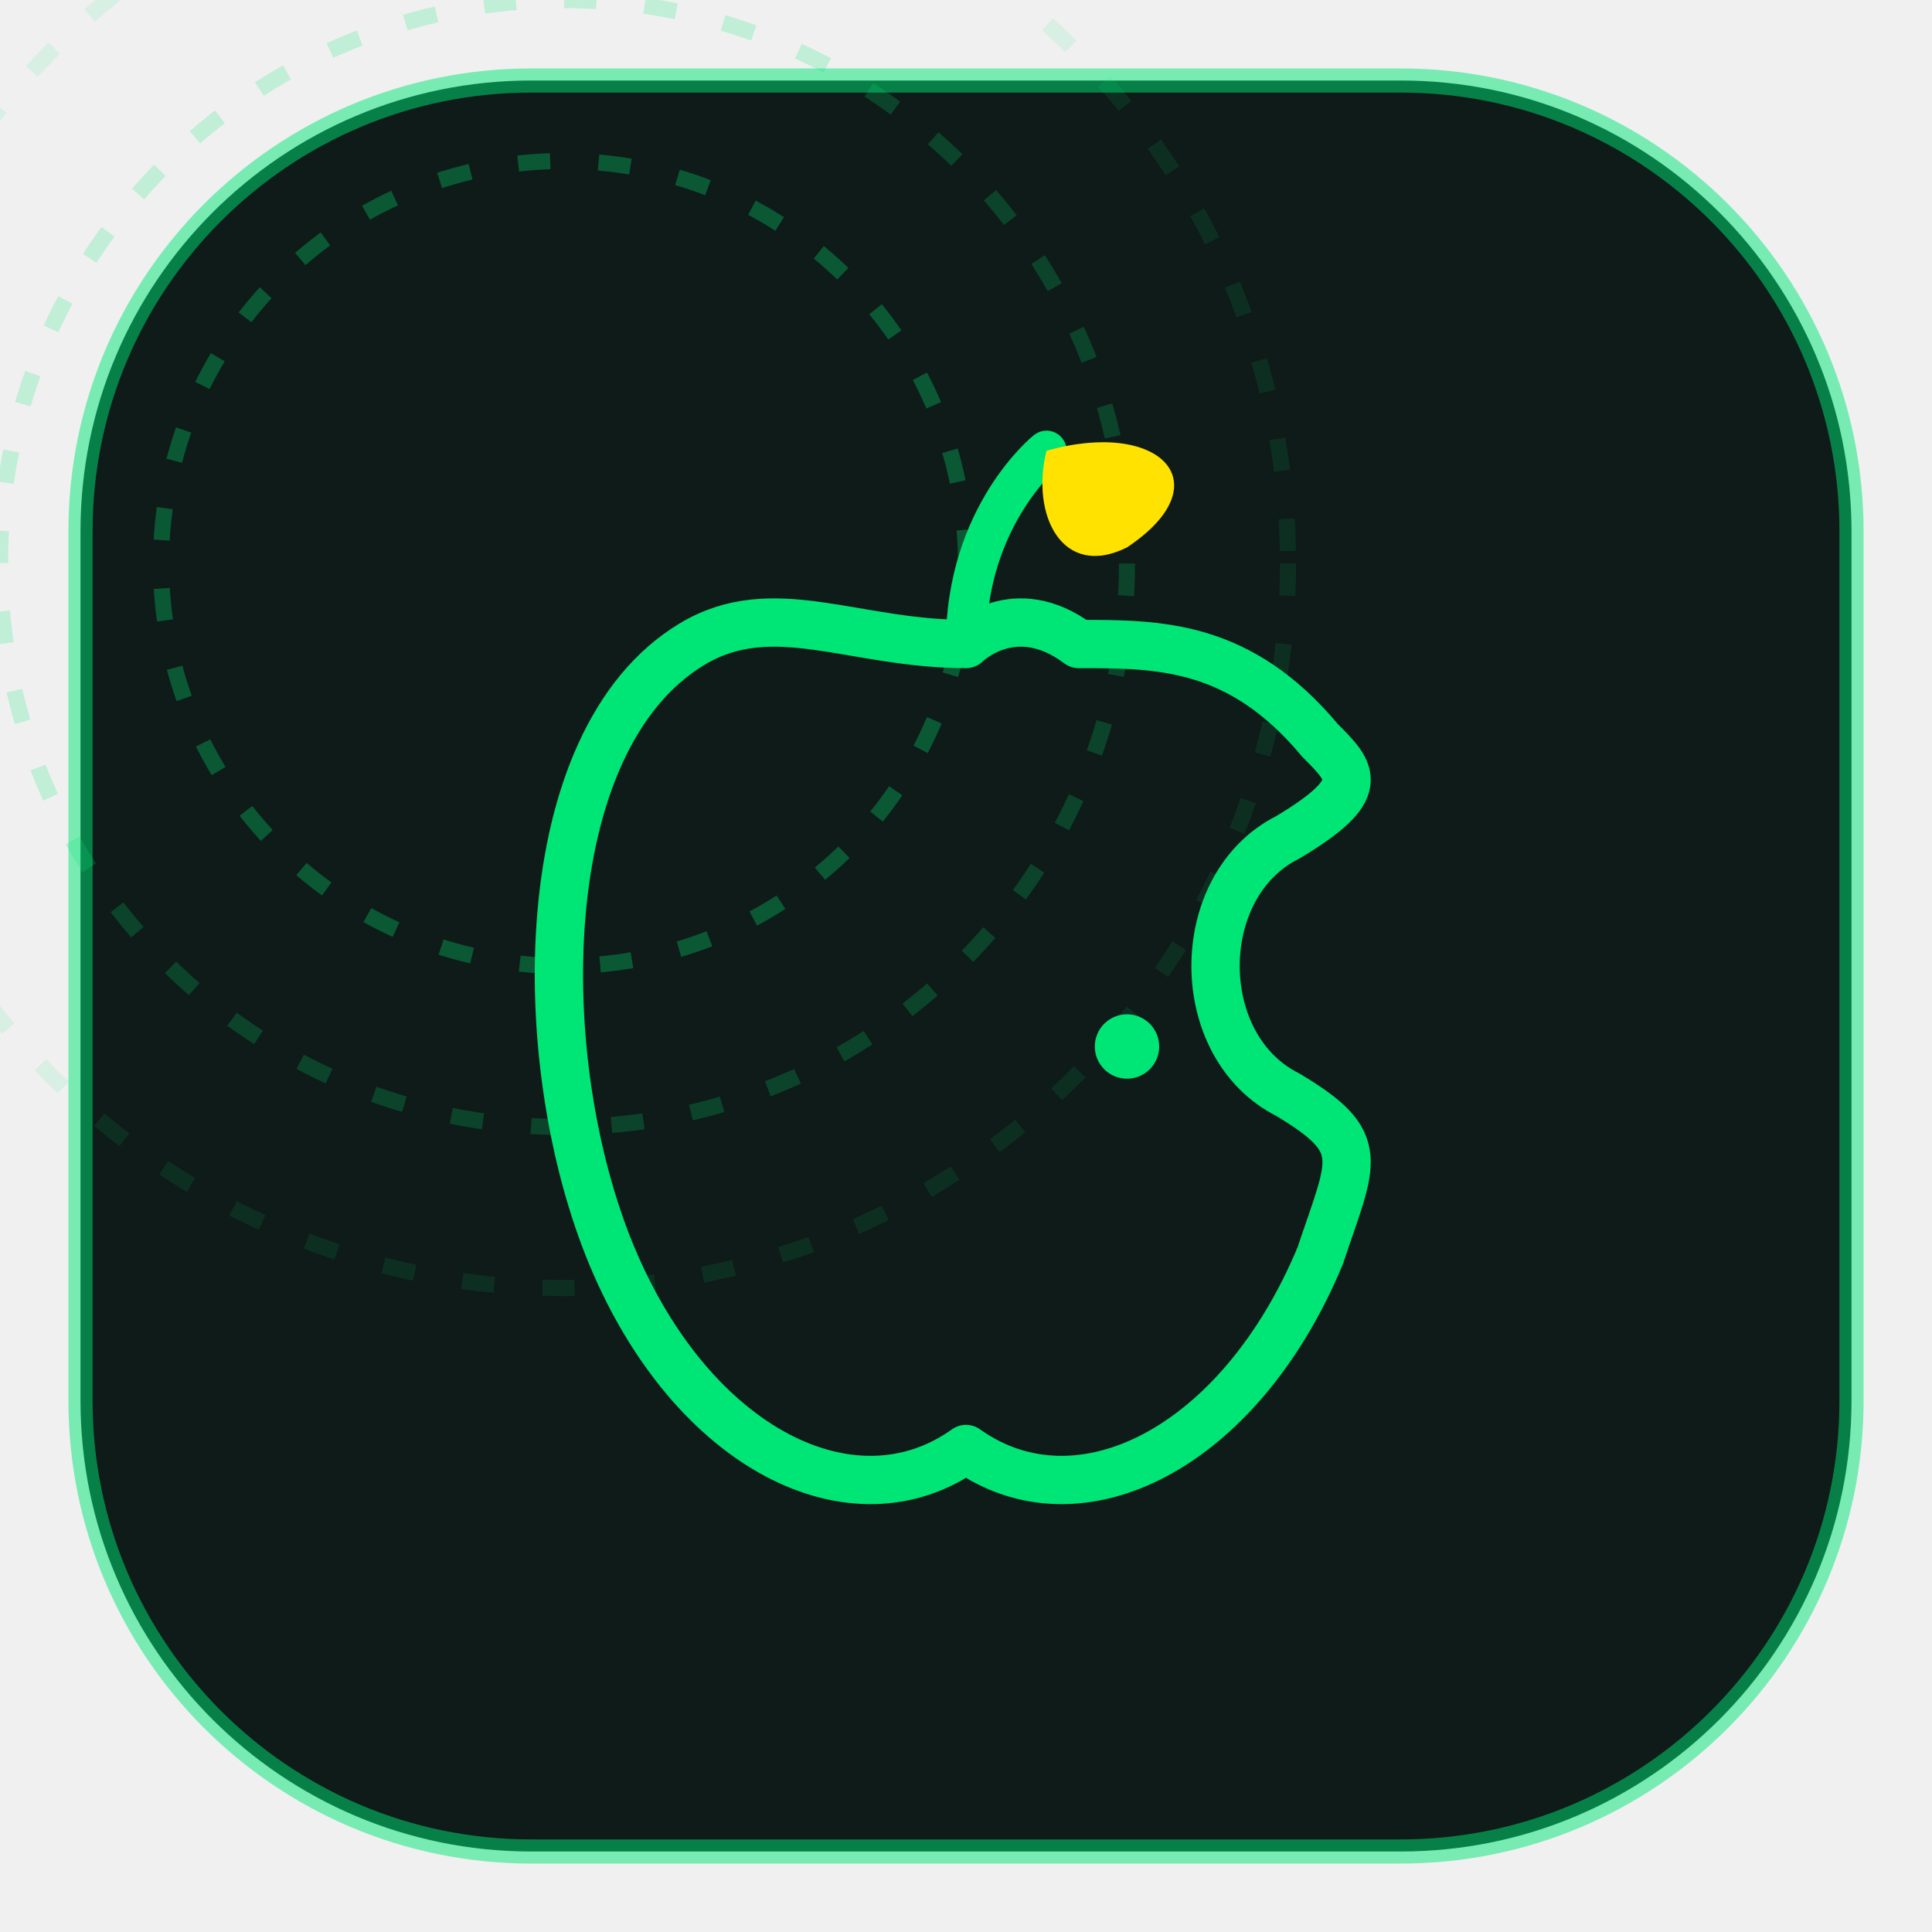
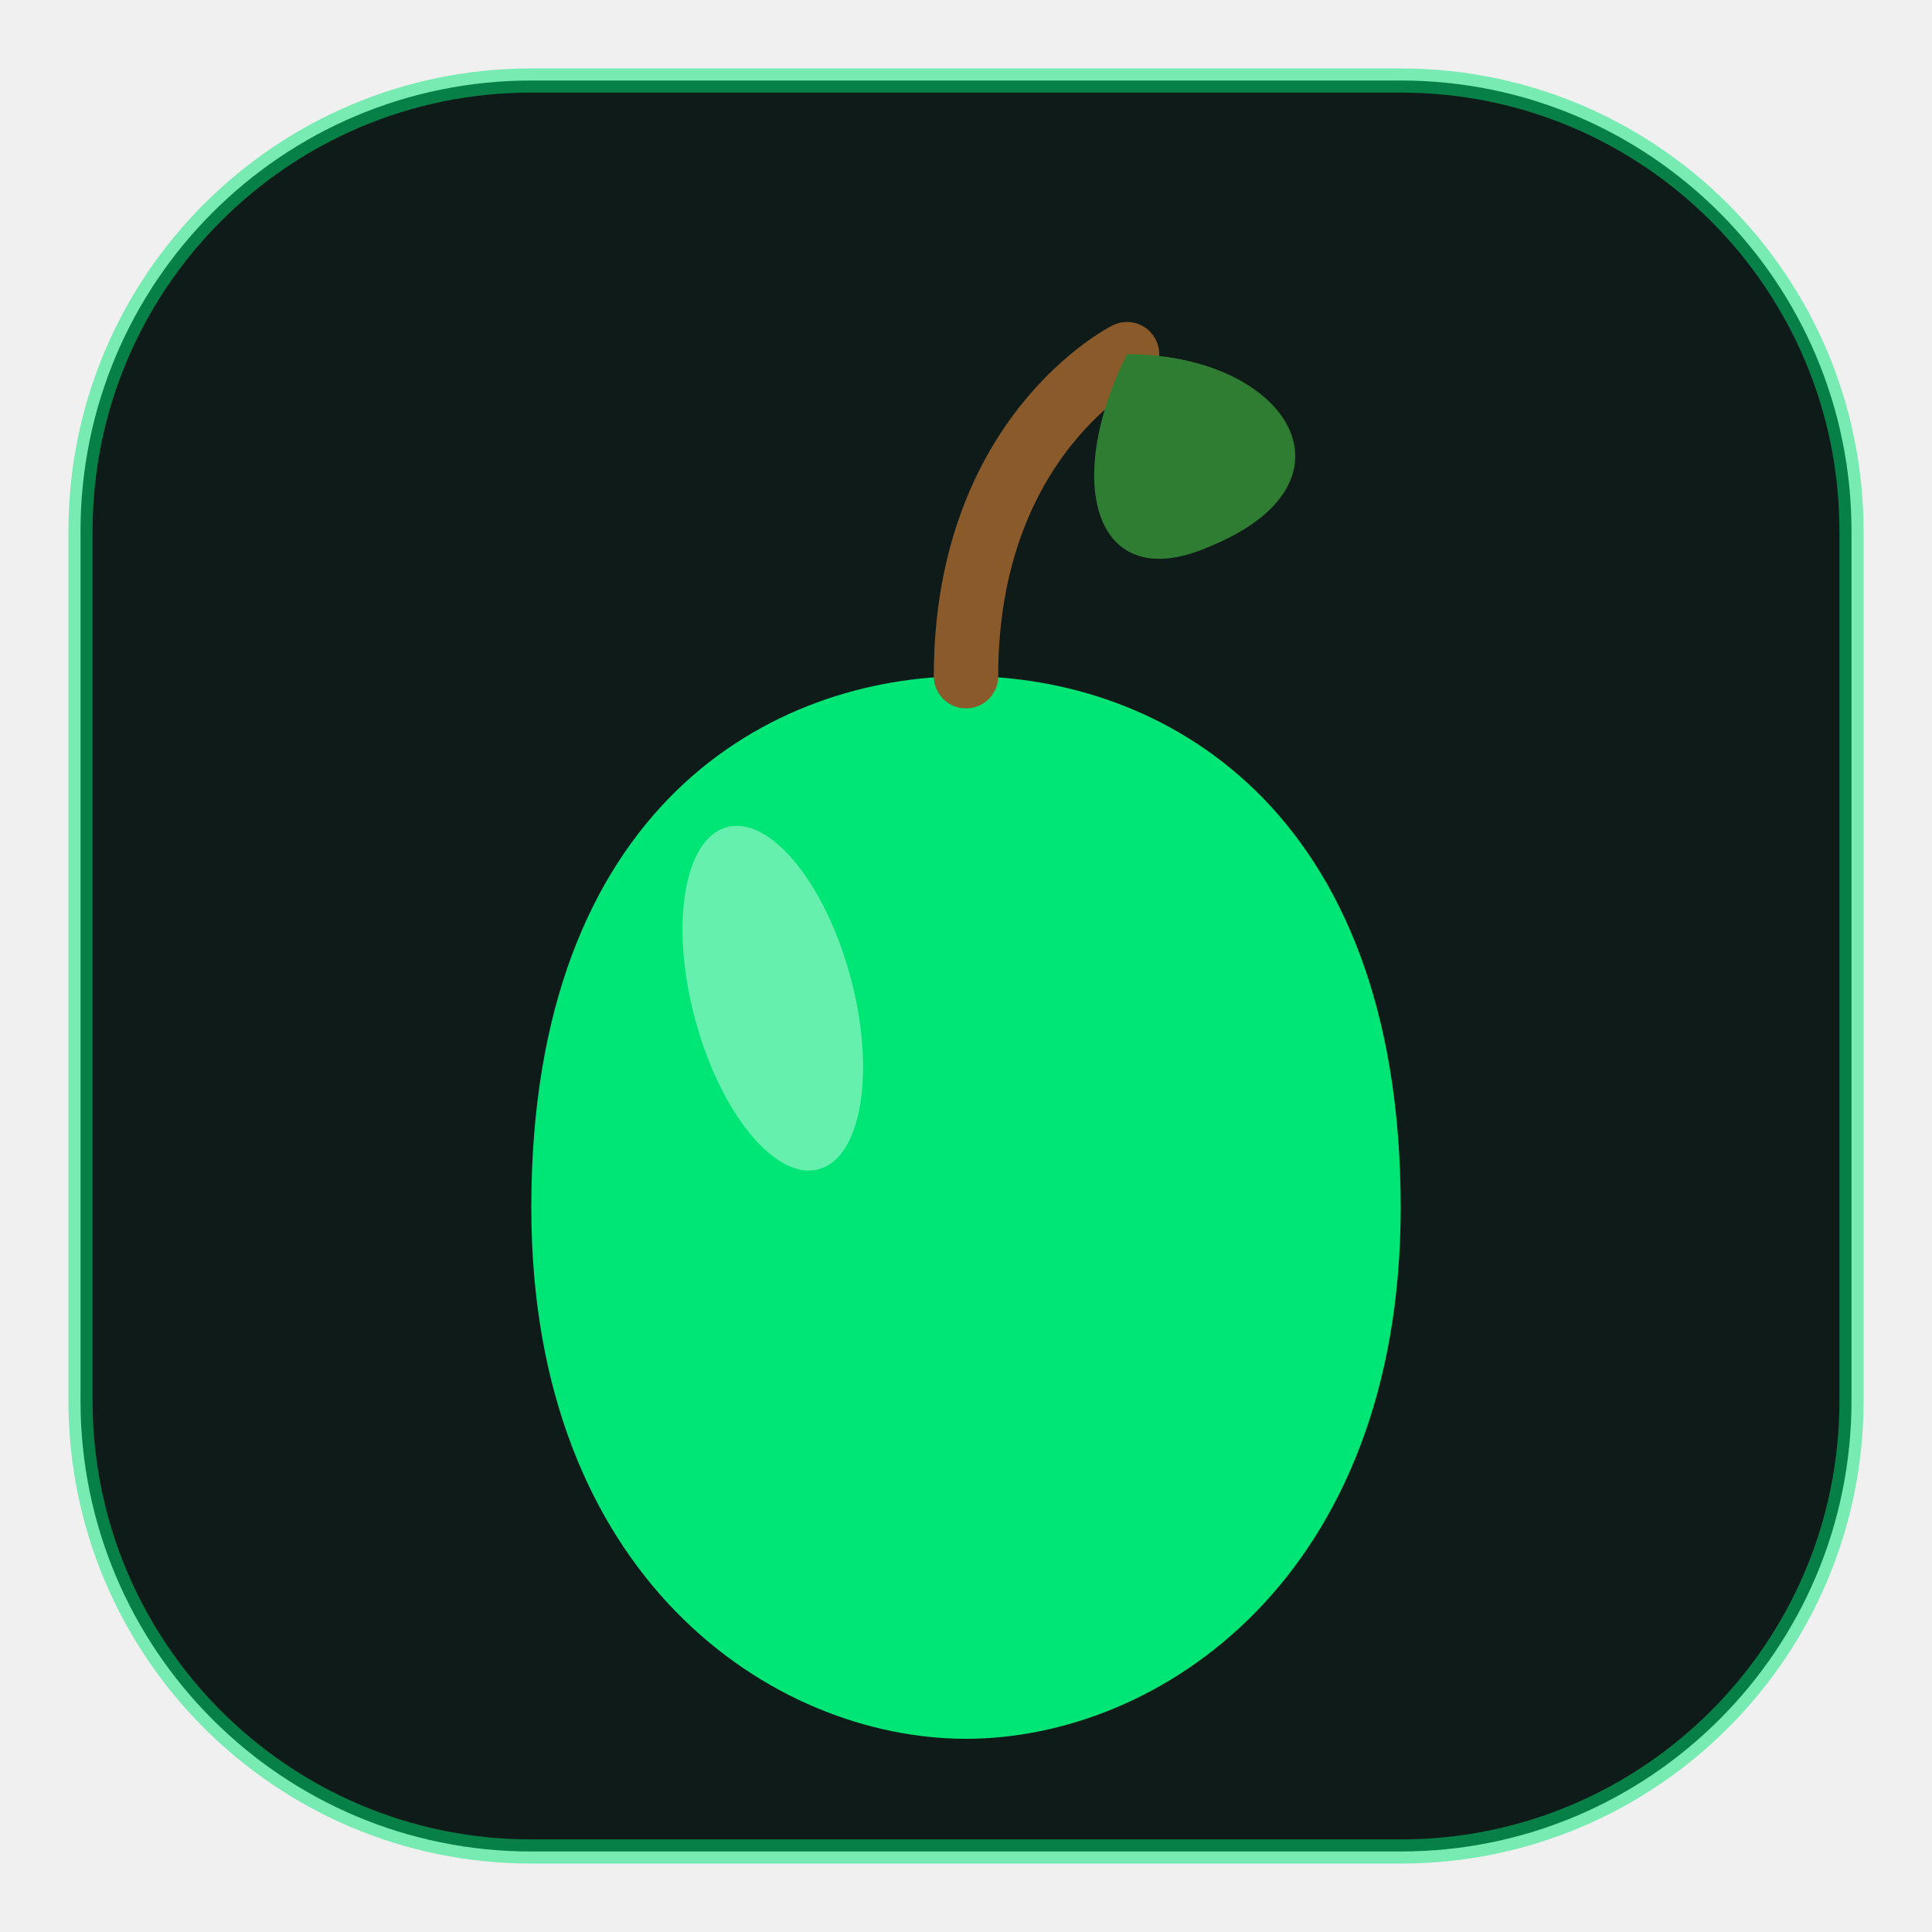
<svg xmlns="http://www.w3.org/2000/svg" viewBox="0 0 120 120">
  <rect x="5" y="5" width="110" height="110" rx="28" fill="#0E1B18" stroke="#00E676" stroke-width="1.5" stroke-opacity="0.5" />
-   <circle cx="35" cy="35" r="25" fill="none" stroke="#00E676" stroke-width="1" stroke-dasharray="2 3" stroke-opacity="0.3" />
-   <circle cx="35" cy="35" r="35" fill="none" stroke="#00E676" stroke-width="1" stroke-dasharray="2 3" stroke-opacity="0.2" />
-   <circle cx="35" cy="35" r="45" fill="none" stroke="#00E676" stroke-width="1" stroke-dasharray="2 3" stroke-opacity="0.1" />
-   <path d="M 60 40 C 53 40, 48 37, 43 40 C 33 46, 33 66, 38 78 C 43 90, 53 95, 60 90 C 67 95, 77 90, 82 78 C 84 72, 85 71, 80 68 C 74 65, 74 55, 80 52 C 85 49, 84 48, 82 46 C 77 40, 72 40, 67 40 C 63 37, 60 40, 60 40 Z" fill="none" stroke="#00E676" stroke-width="3" stroke-linecap="round" stroke-linejoin="round" />
-   <circle cx="70" cy="65" r="2" fill="#00E676" />
-   <path d="M 60 40 C 60 32, 65 28, 65 28" fill="none" stroke="#00E676" stroke-width="2.5" stroke-linecap="round" />
-   <path d="M 65 28 C 72 26, 76 30, 70 34 C 66 36, 64 32, 65 28 Z" fill="#FFE200" />
+   {/* Solid Apple Body */}
+   <path d="M 60 42 C 48 42, 33 50, 33 75 C 33 98, 48 108, 60 108 C 72 108, 87 98, 87 75 C 87 50, 72 42, 60 42 Z" fill="#00E676" />
+   {/* Highlight */}
+   <ellipse cx="48" cy="62" rx="5" ry="11" fill="#FFFFFF" opacity="0.4" transform="rotate(-15 48 62)" />
+   {/* Stem */}
+   <path d="M 60 42 C 60 27, 70 22, 70 22" fill="none" stroke="#8B5A2B" stroke-width="4" stroke-linecap="round" />
+   {/* Leaf */}
+   <path d="M 70 22 C 80 22, 85 30, 75 34 C 68 37, 66 30, 70 22 Z" fill="#2E7D32" />
</svg>
